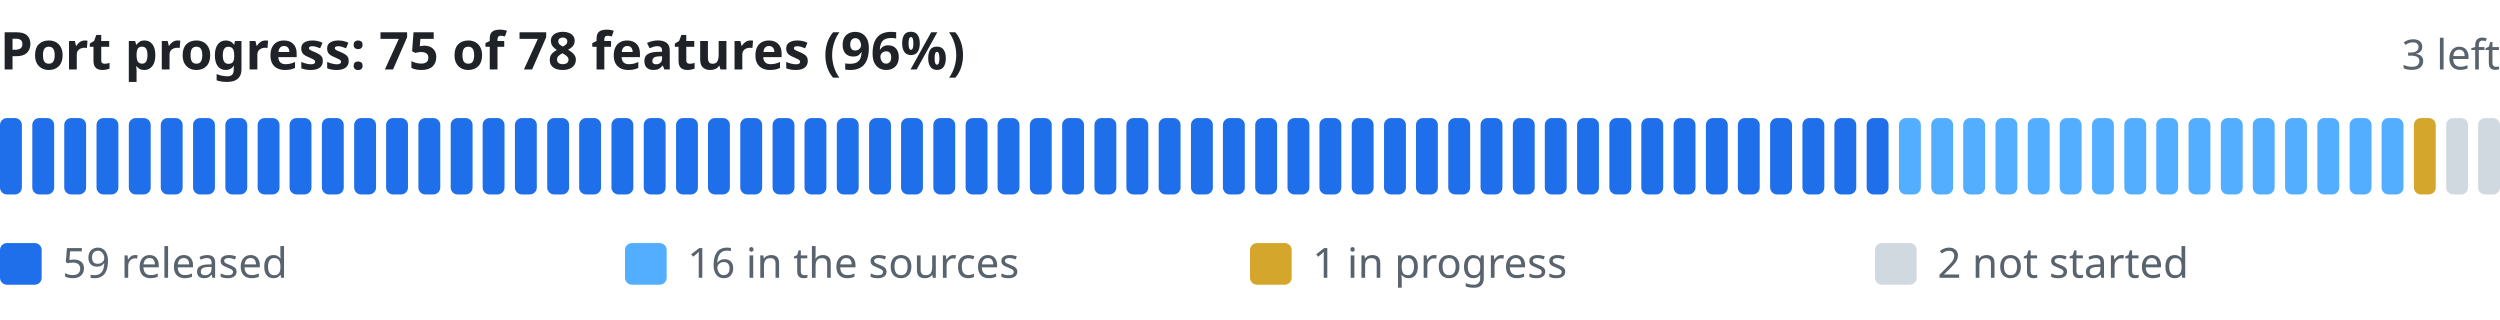
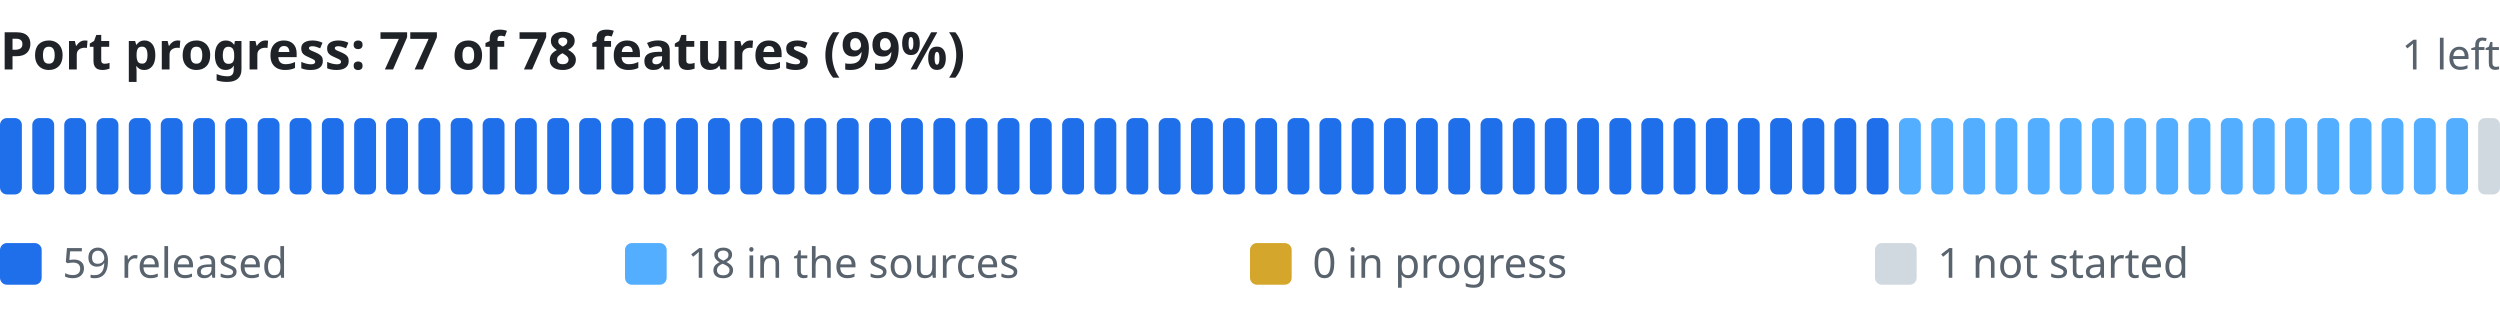
- <svg xmlns="http://www.w3.org/2000/svg" width="720" height="92" viewBox="0 0 720 92" role="img" aria-label="75 of 78 features done, 3 left">
+ <svg xmlns="http://www.w3.org/2000/svg" width="720" height="92" viewBox="0 0 720 92" role="img" aria-label="77 of 78 features done, 1 left">
  <style>
text { font-family: -apple-system, "Segoe UI", "Noto Sans", Helvetica, Arial, sans-serif; fill: #1f2328; }
.title { font-size: 15px; font-weight: 600; }
.small { font-size: 12px; fill: #59636e; }
.released { fill: #1f6feb; }
.sources { fill: #54aeff; }
.doing { fill: #d4a72c; }
.left { fill: #d1d9e0; }
@media (prefers-color-scheme: dark) {
  text { fill: #f0f6fc; }
  .small { fill: #9198a1; }
  .released { fill: #4493f8; }
  .sources { fill: #1f4f8f; }
  .doing { fill: #bb8009; }
  .left { fill: #3d444d; }
}
</style>
-   <text class="title" x="0" y="20">Port progress: 75 of 78 features (96%)</text>
-   <text class="small" x="720" y="20" text-anchor="end">3 left</text>
+   <text class="title" x="0" y="20">Port progress: 77 of 78 features (99%)</text>
+   <text class="small" x="720" y="20" text-anchor="end">1 left</text>
  <rect class="released" x="0.0" y="34" width="6.3" height="22" rx="2" />
  <rect class="released" x="9.3" y="34" width="6.3" height="22" rx="2" />
  <rect class="released" x="18.5" y="34" width="6.3" height="22" rx="2" />
  <rect class="released" x="27.8" y="34" width="6.3" height="22" rx="2" />
  <rect class="released" x="37.1" y="34" width="6.3" height="22" rx="2" />
  <rect class="released" x="46.3" y="34" width="6.3" height="22" rx="2" />
  <rect class="released" x="55.6" y="34" width="6.3" height="22" rx="2" />
  <rect class="released" x="64.9" y="34" width="6.3" height="22" rx="2" />
  <rect class="released" x="74.2" y="34" width="6.3" height="22" rx="2" />
  <rect class="released" x="83.4" y="34" width="6.3" height="22" rx="2" />
  <rect class="released" x="92.7" y="34" width="6.3" height="22" rx="2" />
  <rect class="released" x="102.0" y="34" width="6.3" height="22" rx="2" />
  <rect class="released" x="111.2" y="34" width="6.3" height="22" rx="2" />
  <rect class="released" x="120.5" y="34" width="6.3" height="22" rx="2" />
  <rect class="released" x="129.8" y="34" width="6.3" height="22" rx="2" />
  <rect class="released" x="139.0" y="34" width="6.3" height="22" rx="2" />
  <rect class="released" x="148.3" y="34" width="6.3" height="22" rx="2" />
  <rect class="released" x="157.6" y="34" width="6.3" height="22" rx="2" />
  <rect class="released" x="166.8" y="34" width="6.3" height="22" rx="2" />
  <rect class="released" x="176.1" y="34" width="6.3" height="22" rx="2" />
  <rect class="released" x="185.4" y="34" width="6.3" height="22" rx="2" />
  <rect class="released" x="194.7" y="34" width="6.3" height="22" rx="2" />
  <rect class="released" x="203.9" y="34" width="6.3" height="22" rx="2" />
  <rect class="released" x="213.2" y="34" width="6.3" height="22" rx="2" />
  <rect class="released" x="222.5" y="34" width="6.3" height="22" rx="2" />
  <rect class="released" x="231.7" y="34" width="6.3" height="22" rx="2" />
  <rect class="released" x="241.0" y="34" width="6.3" height="22" rx="2" />
  <rect class="released" x="250.3" y="34" width="6.3" height="22" rx="2" />
  <rect class="released" x="259.5" y="34" width="6.3" height="22" rx="2" />
  <rect class="released" x="268.8" y="34" width="6.3" height="22" rx="2" />
  <rect class="released" x="278.1" y="34" width="6.3" height="22" rx="2" />
  <rect class="released" x="287.3" y="34" width="6.3" height="22" rx="2" />
  <rect class="released" x="296.6" y="34" width="6.3" height="22" rx="2" />
  <rect class="released" x="305.9" y="34" width="6.3" height="22" rx="2" />
  <rect class="released" x="315.2" y="34" width="6.3" height="22" rx="2" />
  <rect class="released" x="324.4" y="34" width="6.3" height="22" rx="2" />
  <rect class="released" x="333.7" y="34" width="6.3" height="22" rx="2" />
  <rect class="released" x="343.0" y="34" width="6.3" height="22" rx="2" />
  <rect class="released" x="352.2" y="34" width="6.3" height="22" rx="2" />
  <rect class="released" x="361.5" y="34" width="6.3" height="22" rx="2" />
  <rect class="released" x="370.8" y="34" width="6.3" height="22" rx="2" />
  <rect class="released" x="380.0" y="34" width="6.3" height="22" rx="2" />
  <rect class="released" x="389.3" y="34" width="6.3" height="22" rx="2" />
  <rect class="released" x="398.6" y="34" width="6.3" height="22" rx="2" />
  <rect class="released" x="407.8" y="34" width="6.3" height="22" rx="2" />
  <rect class="released" x="417.1" y="34" width="6.3" height="22" rx="2" />
  <rect class="released" x="426.4" y="34" width="6.3" height="22" rx="2" />
  <rect class="released" x="435.7" y="34" width="6.3" height="22" rx="2" />
  <rect class="released" x="444.9" y="34" width="6.3" height="22" rx="2" />
  <rect class="released" x="454.2" y="34" width="6.3" height="22" rx="2" />
  <rect class="released" x="463.5" y="34" width="6.3" height="22" rx="2" />
  <rect class="released" x="472.7" y="34" width="6.3" height="22" rx="2" />
  <rect class="released" x="482.0" y="34" width="6.3" height="22" rx="2" />
  <rect class="released" x="491.3" y="34" width="6.3" height="22" rx="2" />
  <rect class="released" x="500.5" y="34" width="6.3" height="22" rx="2" />
  <rect class="released" x="509.8" y="34" width="6.3" height="22" rx="2" />
  <rect class="released" x="519.1" y="34" width="6.3" height="22" rx="2" />
  <rect class="released" x="528.3" y="34" width="6.3" height="22" rx="2" />
  <rect class="released" x="537.6" y="34" width="6.3" height="22" rx="2" />
  <rect class="sources" x="546.9" y="34" width="6.3" height="22" rx="2" />
  <rect class="sources" x="556.2" y="34" width="6.3" height="22" rx="2" />
  <rect class="sources" x="565.4" y="34" width="6.3" height="22" rx="2" />
  <rect class="sources" x="574.7" y="34" width="6.3" height="22" rx="2" />
  <rect class="sources" x="584.0" y="34" width="6.3" height="22" rx="2" />
  <rect class="sources" x="593.2" y="34" width="6.3" height="22" rx="2" />
  <rect class="sources" x="602.5" y="34" width="6.3" height="22" rx="2" />
  <rect class="sources" x="611.8" y="34" width="6.3" height="22" rx="2" />
  <rect class="sources" x="621.0" y="34" width="6.3" height="22" rx="2" />
  <rect class="sources" x="630.3" y="34" width="6.3" height="22" rx="2" />
  <rect class="sources" x="639.6" y="34" width="6.3" height="22" rx="2" />
  <rect class="sources" x="648.8" y="34" width="6.3" height="22" rx="2" />
  <rect class="sources" x="658.1" y="34" width="6.3" height="22" rx="2" />
  <rect class="sources" x="667.4" y="34" width="6.3" height="22" rx="2" />
  <rect class="sources" x="676.7" y="34" width="6.3" height="22" rx="2" />
  <rect class="sources" x="685.9" y="34" width="6.3" height="22" rx="2" />
-   <rect class="doing" x="695.2" y="34" width="6.3" height="22" rx="2" />
-   <rect class="left" x="704.5" y="34" width="6.3" height="22" rx="2" />
+   <rect class="sources" x="695.2" y="34" width="6.3" height="22" rx="2" />
+   <rect class="sources" x="704.5" y="34" width="6.3" height="22" rx="2" />
  <rect class="left" x="713.7" y="34" width="6.3" height="22" rx="2" />
  <rect class="released" x="0" y="70" width="12" height="12" rx="2" />
  <text class="small" x="18" y="80">59 released</text>
  <rect class="sources" x="180" y="70" width="12" height="12" rx="2" />
-   <text class="small" x="198" y="80">16 in the sources</text>
+   <text class="small" x="198" y="80">18 in the sources</text>
  <rect class="doing" x="360" y="70" width="12" height="12" rx="2" />
-   <text class="small" x="378" y="80">1 in progress</text>
+   <text class="small" x="378" y="80">0 in progress</text>
  <rect class="left" x="540" y="70" width="12" height="12" rx="2" />
-   <text class="small" x="558" y="80">2 not started</text>
+   <text class="small" x="558" y="80">1 not started</text>
</svg>
